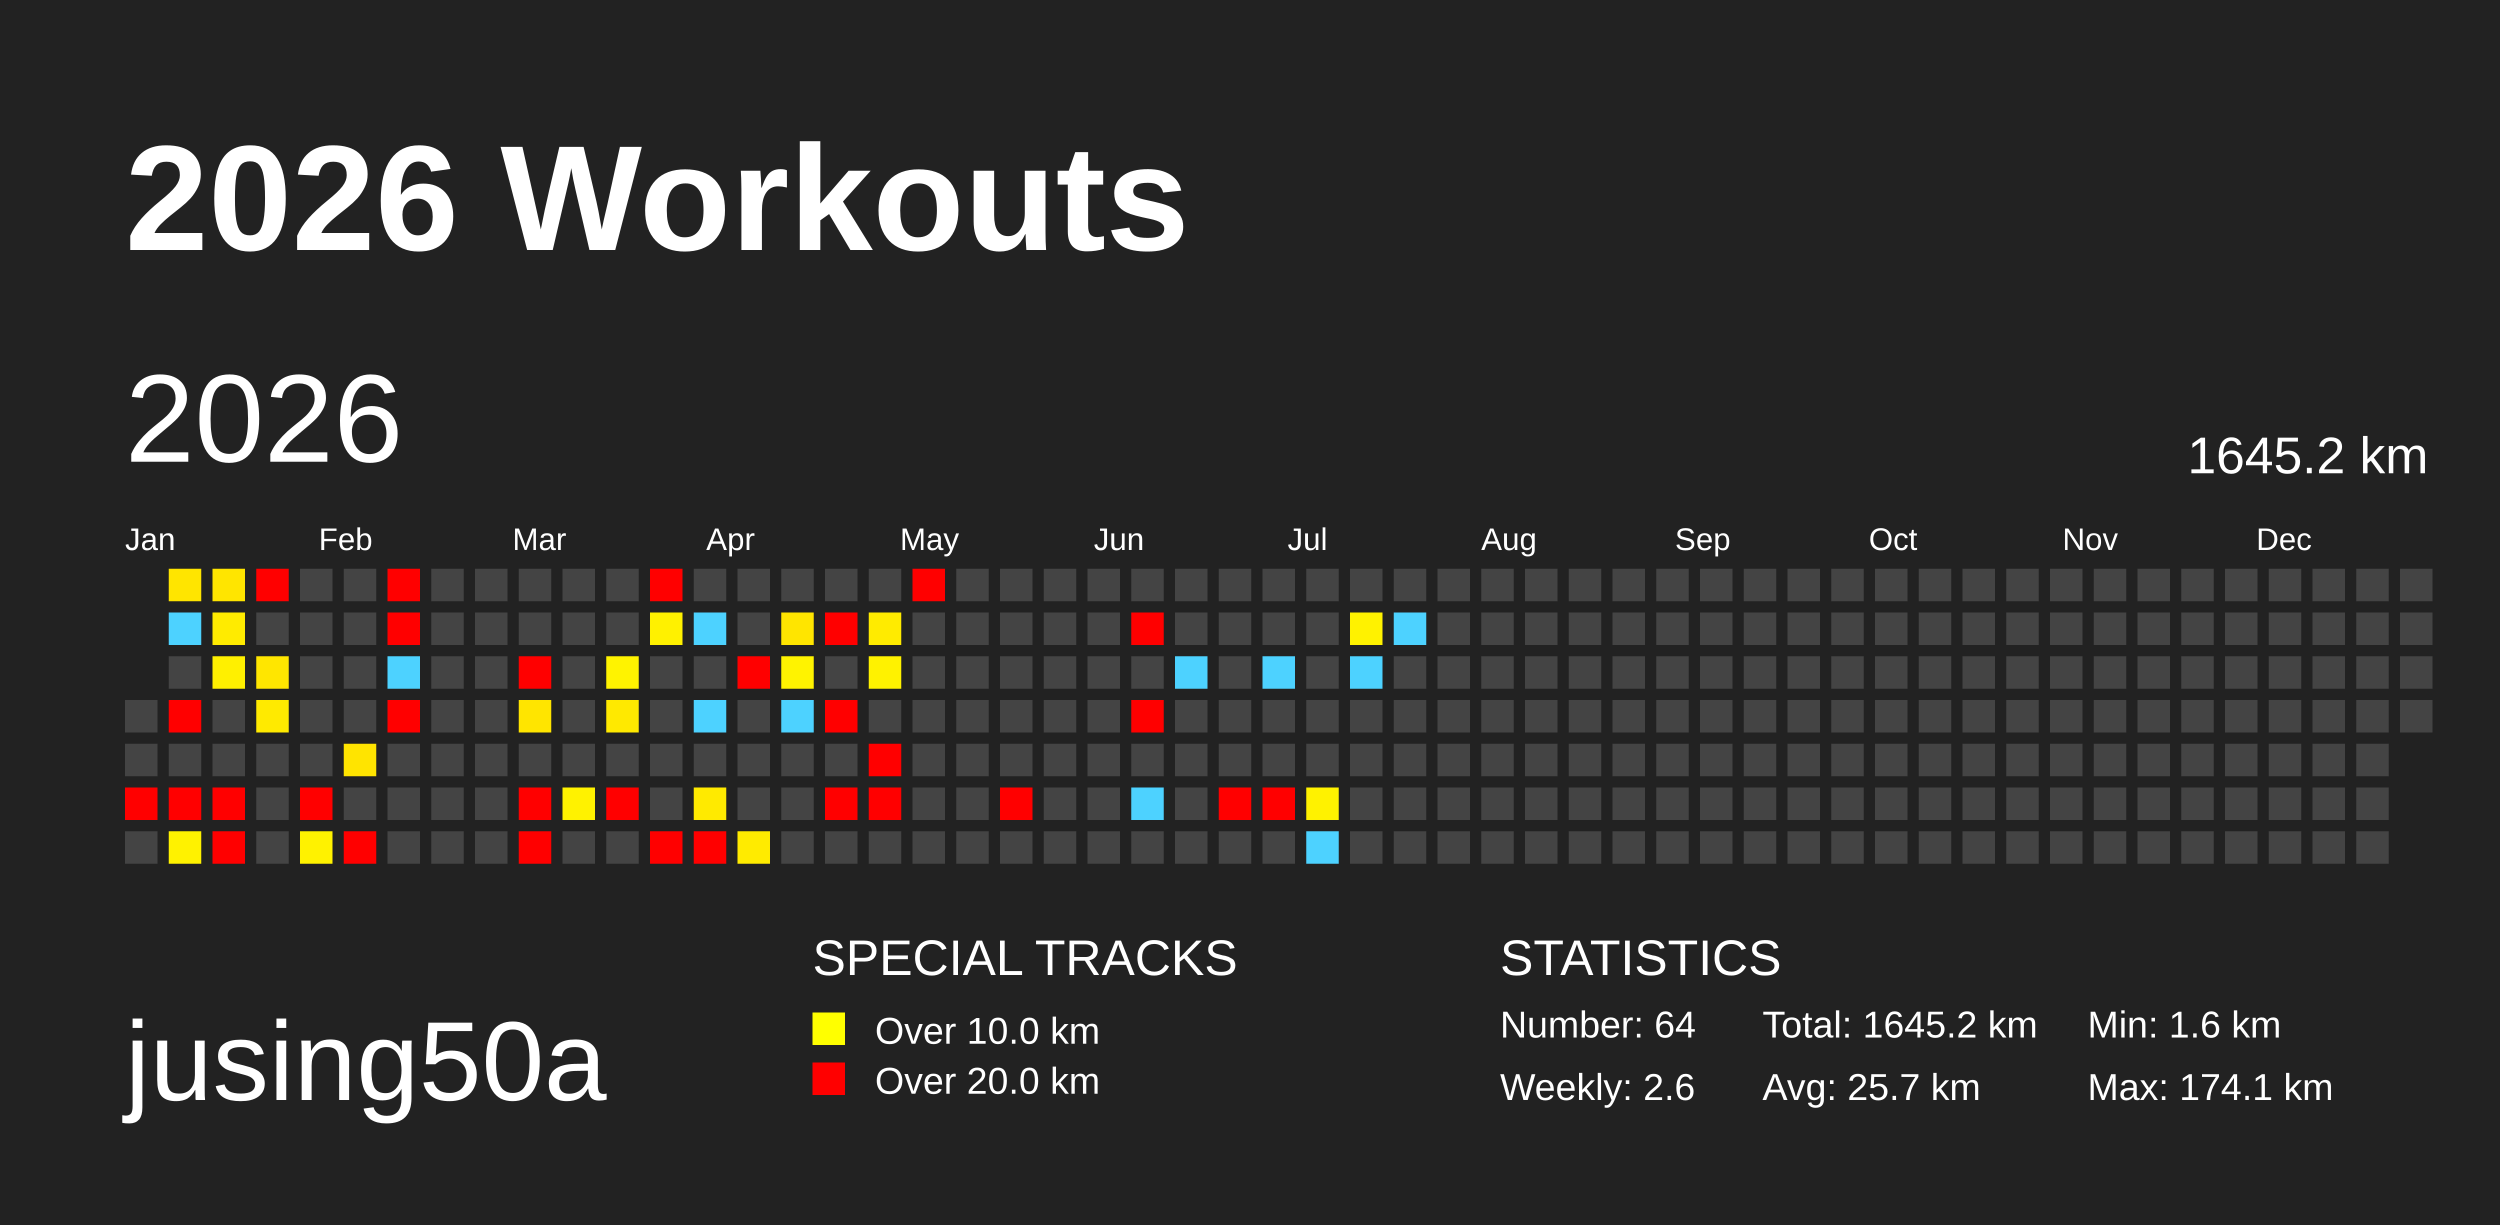
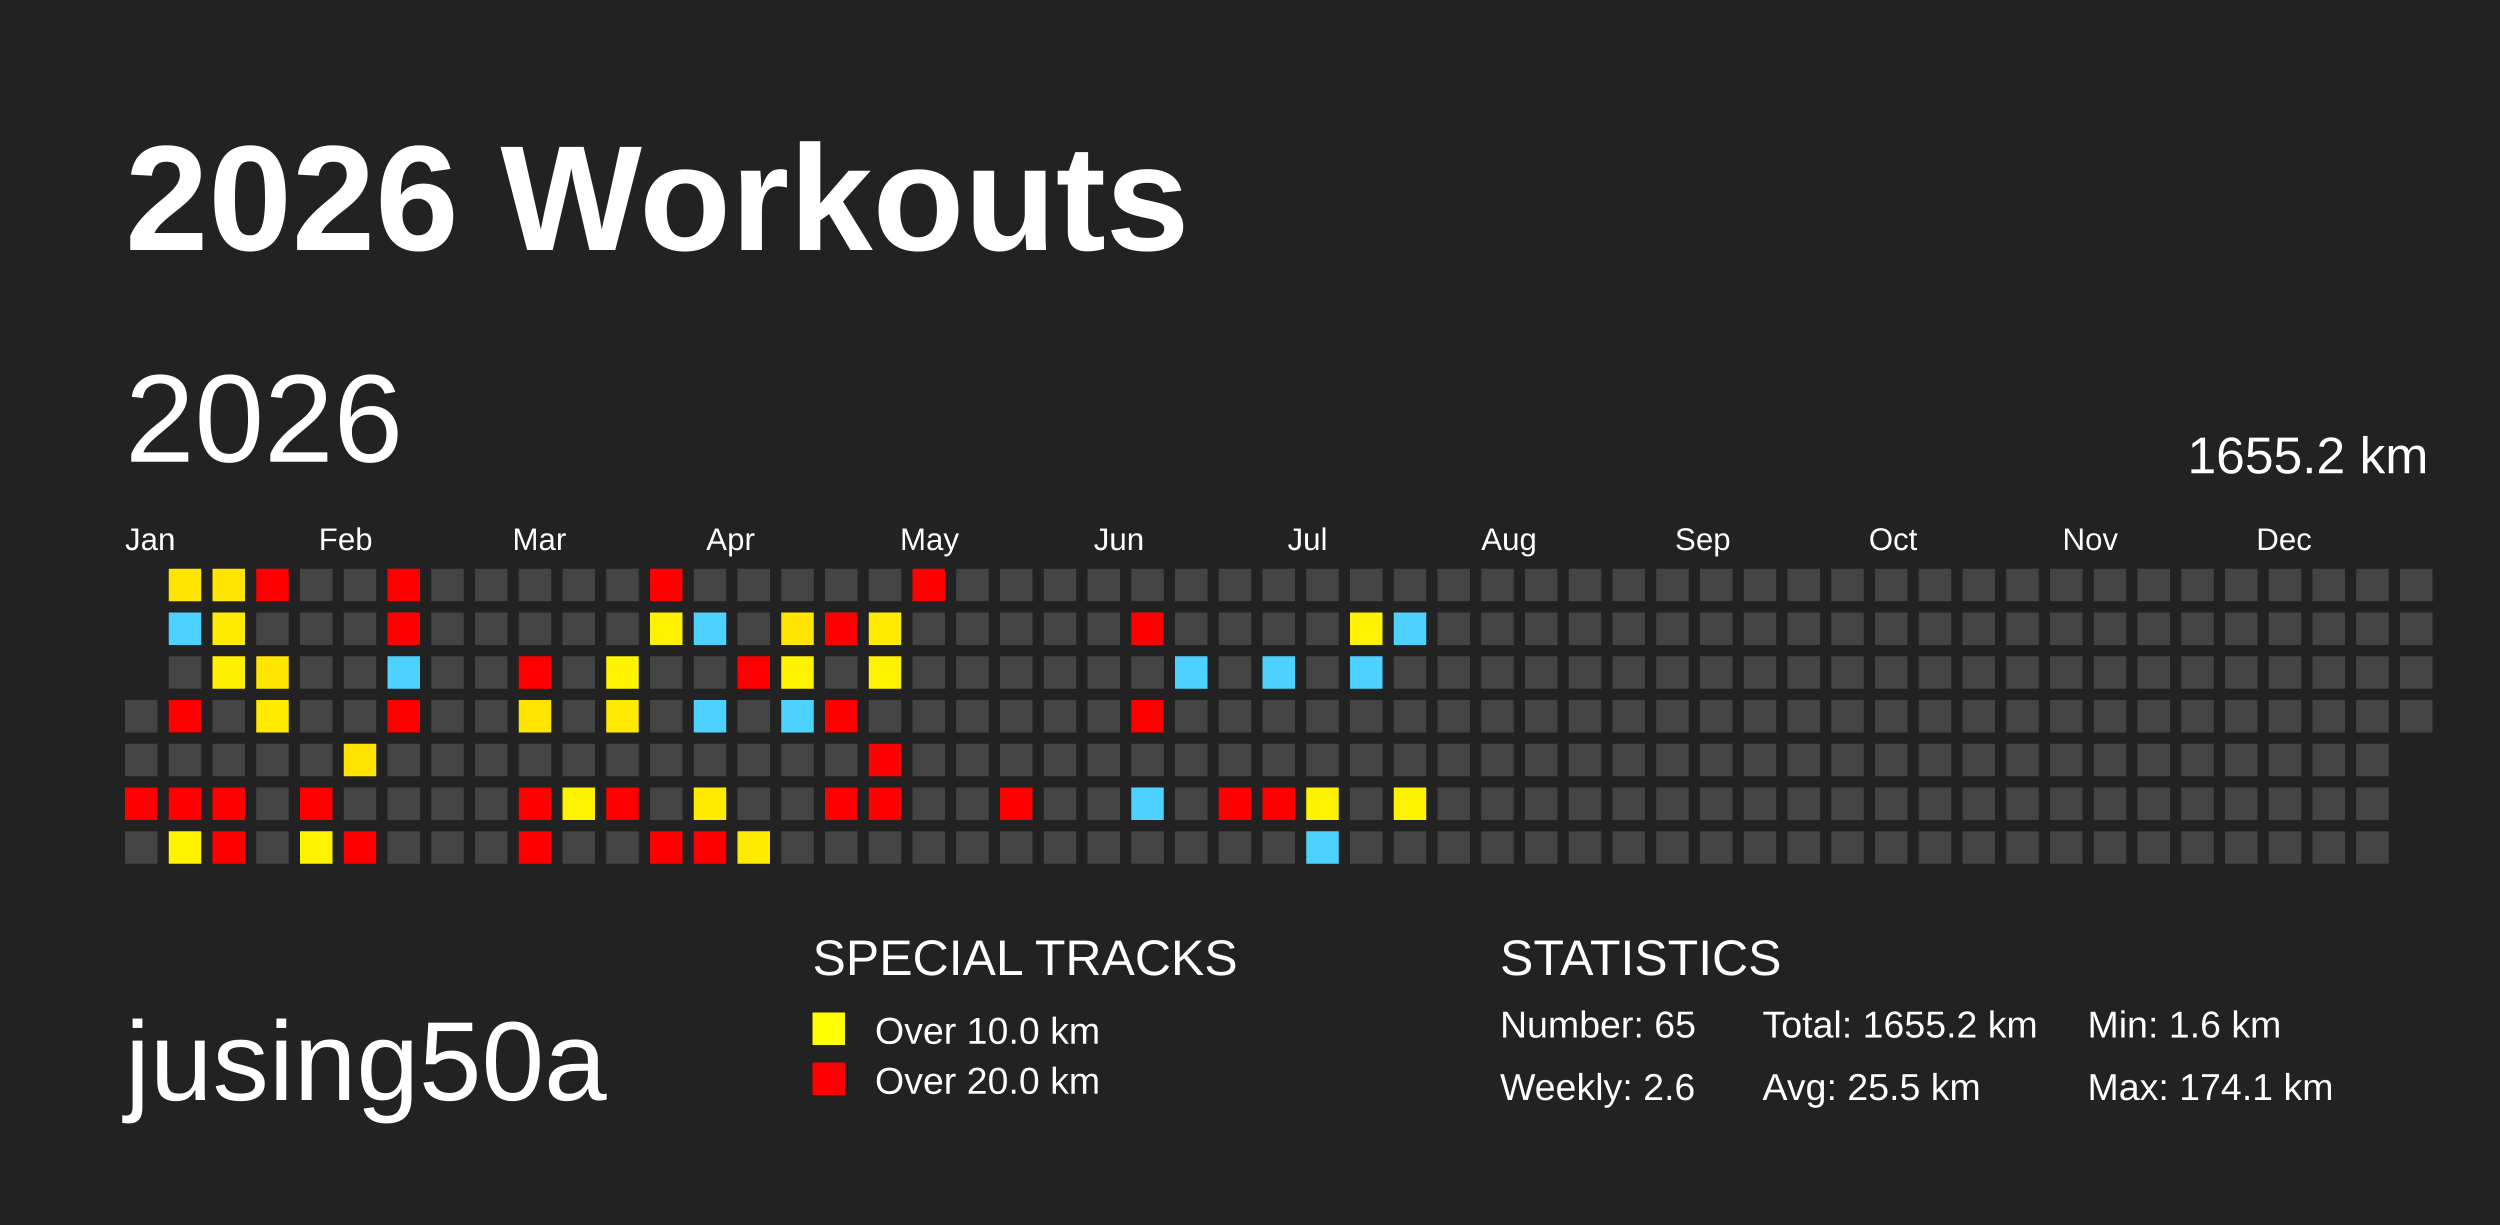
<svg xmlns="http://www.w3.org/2000/svg" baseProfile="full" height="98mm" version="1.1" viewBox="0,0,200,98" width="200mm">
  <defs />
  <rect fill="#222222" height="98" width="200" x="0" y="0" />
  <text fill="#FFFFFF" style="font-size:12px; font-family:Arial; font-weight:bold;" x="10" y="20">2026 Workouts</text>
  <text fill="#FFFFFF" style="font-size:9px; font-family:Arial" x="10" y="88">jusing50a</text>
  <text fill="#FFFFFF" style="font-size:4px; font-family:Arial" x="65" y="78">SPECIAL TRACKS</text>
  <rect fill="yellow" height="2.6" width="2.6" x="65" y="81" />
  <text fill="#FFFFFF" style="font-size:3px; font-family:Arial" x="70" y="83.5">Over 10.0 km</text>
  <rect fill="red" height="2.6" width="2.6" x="65" y="85" />
  <text fill="#FFFFFF" style="font-size:3px; font-family:Arial" x="70" y="87.5">Over 20.0 km</text>
  <text fill="#FFFFFF" style="font-size:4px; font-family:Arial" x="120" y="78">STATISTICS</text>
-   <text fill="#FFFFFF" style="font-size:3px; font-family:Arial" x="120" y="83">Number: 64</text>
+   <text fill="#FFFFFF" style="font-size:3px; font-family:Arial" x="120" y="83">Number: 65</text>
  <text fill="#FFFFFF" style="font-size:3px; font-family:Arial" x="120" y="88">Weekly: 2.6</text>
-   <text fill="#FFFFFF" style="font-size:3px; font-family:Arial" x="141" y="83">Total: 1645.2 km</text>
-   <text fill="#FFFFFF" style="font-size:3px; font-family:Arial" x="141" y="88">Avg: 25.7 km</text>
+   <text fill="#FFFFFF" style="font-size:3px; font-family:Arial" x="141" y="83">Total: 1655.2 km</text>
+   <text fill="#FFFFFF" style="font-size:3px; font-family:Arial" x="141" y="88">Avg: 25.5 km</text>
  <text fill="#FFFFFF" style="font-size:3px; font-family:Arial" x="167" y="83">Min: 1.6 km</text>
  <text fill="#FFFFFF" style="font-size:3px; font-family:Arial" x="167" y="88">Max: 174.1 km</text>
  <text dominant-baseline="hanging" fill="#FFFFFF" style="font-size:10.0px; font-family:Arial;" x="10" y="30">2026</text>
-   <text dominant-baseline="hanging" fill="#FFFFFF" style="font-size:4.125px; font-family:Arial;" x="175" y="35">1645.2 km</text>
+   <text dominant-baseline="hanging" fill="#FFFFFF" style="font-size:4.125px; font-family:Arial;" x="175" y="35">1655.2 km</text>
  <text fill="#FFFFFF" style="font-size:2.5px; font-family:Arial" x="10.0" y="44">Jan</text>
  <text fill="#FFFFFF" style="font-size:2.5px; font-family:Arial" x="25.5" y="44">Feb</text>
  <text fill="#FFFFFF" style="font-size:2.5px; font-family:Arial" x="41.0" y="44">Mar</text>
  <text fill="#FFFFFF" style="font-size:2.5px; font-family:Arial" x="56.5" y="44">Apr</text>
  <text fill="#FFFFFF" style="font-size:2.5px; font-family:Arial" x="72.0" y="44">May</text>
  <text fill="#FFFFFF" style="font-size:2.5px; font-family:Arial" x="87.5" y="44">Jun</text>
  <text fill="#FFFFFF" style="font-size:2.5px; font-family:Arial" x="103.0" y="44">Jul</text>
  <text fill="#FFFFFF" style="font-size:2.5px; font-family:Arial" x="118.5" y="44">Aug</text>
  <text fill="#FFFFFF" style="font-size:2.5px; font-family:Arial" x="134.0" y="44">Sep</text>
  <text fill="#FFFFFF" style="font-size:2.5px; font-family:Arial" x="149.5" y="44">Oct</text>
  <text fill="#FFFFFF" style="font-size:2.5px; font-family:Arial" x="165.0" y="44">Nov</text>
  <text fill="#FFFFFF" style="font-size:2.5px; font-family:Arial" x="180.5" y="44">Dec</text>
  <rect fill="#444444" height="2.6" width="2.6" x="10.0" y="56.0" />
  <rect fill="#444444" height="2.6" width="2.6" x="10.0" y="59.5" />
  <rect fill="red" height="2.6" width="2.6" x="10.0" y="63.0" />
  <rect fill="#444444" height="2.6" width="2.6" x="10.0" y="66.5" />
  <rect fill="#ffe500" height="2.6" width="2.6" x="13.5" y="45.5" />
  <rect fill="#4dd2ff" height="2.6" width="2.6" x="13.5" y="49.0" />
  <rect fill="#444444" height="2.6" width="2.6" x="13.5" y="52.5" />
  <rect fill="red" height="2.6" width="2.6" x="13.5" y="56.0" />
  <rect fill="#444444" height="2.6" width="2.6" x="13.5" y="59.5" />
  <rect fill="red" height="2.6" width="2.6" x="13.5" y="63.0" />
  <rect fill="#fff200" height="2.6" width="2.6" x="13.5" y="66.5" />
  <rect fill="#ffe500" height="2.6" width="2.6" x="17.0" y="45.5" />
  <rect fill="#ffeb00" height="2.6" width="2.6" x="17.0" y="49.0" />
  <rect fill="#fff000" height="2.6" width="2.6" x="17.0" y="52.5" />
  <rect fill="#444444" height="2.6" width="2.6" x="17.0" y="56.0" />
  <rect fill="#444444" height="2.6" width="2.6" x="17.0" y="59.5" />
  <rect fill="red" height="2.6" width="2.6" x="17.0" y="63.0" />
  <rect fill="red" height="2.6" width="2.6" x="17.0" y="66.5" />
  <rect fill="red" height="2.6" width="2.6" x="20.5" y="45.5" />
  <rect fill="#444444" height="2.6" width="2.6" x="20.5" y="49.0" />
  <rect fill="#ffe600" height="2.6" width="2.6" x="20.5" y="52.5" />
  <rect fill="#ffea00" height="2.6" width="2.6" x="20.5" y="56.0" />
  <rect fill="#444444" height="2.6" width="2.6" x="20.5" y="59.5" />
  <rect fill="#444444" height="2.6" width="2.6" x="20.5" y="63.0" />
  <rect fill="#444444" height="2.6" width="2.6" x="20.5" y="66.5" />
  <rect fill="#444444" height="2.6" width="2.6" x="24.0" y="45.5" />
  <rect fill="#444444" height="2.6" width="2.6" x="24.0" y="49.0" />
  <rect fill="#444444" height="2.6" width="2.6" x="24.0" y="52.5" />
  <rect fill="#444444" height="2.6" width="2.6" x="24.0" y="56.0" />
  <rect fill="#444444" height="2.6" width="2.6" x="24.0" y="59.5" />
  <rect fill="red" height="2.6" width="2.6" x="24.0" y="63.0" />
  <rect fill="#fff200" height="2.6" width="2.6" x="24.0" y="66.5" />
  <rect fill="#444444" height="2.6" width="2.6" x="27.5" y="45.5" />
  <rect fill="#444444" height="2.6" width="2.6" x="27.5" y="49.0" />
  <rect fill="#444444" height="2.6" width="2.6" x="27.5" y="52.5" />
  <rect fill="#444444" height="2.6" width="2.6" x="27.5" y="56.0" />
  <rect fill="#ffe400" height="2.6" width="2.6" x="27.5" y="59.5" />
  <rect fill="#444444" height="2.6" width="2.6" x="27.5" y="63.0" />
  <rect fill="red" height="2.6" width="2.6" x="27.5" y="66.5" />
  <rect fill="red" height="2.6" width="2.6" x="31.0" y="45.5" />
  <rect fill="red" height="2.6" width="2.6" x="31.0" y="49.0" />
  <rect fill="#4dd2ff" height="2.6" width="2.6" x="31.0" y="52.5" />
  <rect fill="red" height="2.6" width="2.6" x="31.0" y="56.0" />
  <rect fill="#444444" height="2.6" width="2.6" x="31.0" y="59.5" />
  <rect fill="#444444" height="2.6" width="2.6" x="31.0" y="63.0" />
  <rect fill="#444444" height="2.6" width="2.6" x="31.0" y="66.5" />
  <rect fill="#444444" height="2.6" width="2.6" x="34.5" y="45.5" />
  <rect fill="#444444" height="2.6" width="2.6" x="34.5" y="49.0" />
  <rect fill="#444444" height="2.6" width="2.6" x="34.5" y="52.5" />
  <rect fill="#444444" height="2.6" width="2.6" x="34.5" y="56.0" />
  <rect fill="#444444" height="2.6" width="2.6" x="34.5" y="59.5" />
  <rect fill="#444444" height="2.6" width="2.6" x="34.5" y="63.0" />
  <rect fill="#444444" height="2.6" width="2.6" x="34.5" y="66.5" />
  <rect fill="#444444" height="2.6" width="2.6" x="38.0" y="45.5" />
  <rect fill="#444444" height="2.6" width="2.6" x="38.0" y="49.0" />
  <rect fill="#444444" height="2.6" width="2.6" x="38.0" y="52.5" />
  <rect fill="#444444" height="2.6" width="2.6" x="38.0" y="56.0" />
  <rect fill="#444444" height="2.6" width="2.6" x="38.0" y="59.5" />
  <rect fill="#444444" height="2.6" width="2.6" x="38.0" y="63.0" />
  <rect fill="#444444" height="2.6" width="2.6" x="38.0" y="66.5" />
  <rect fill="#444444" height="2.6" width="2.6" x="41.5" y="45.5" />
  <rect fill="#444444" height="2.6" width="2.6" x="41.5" y="49.0" />
  <rect fill="red" height="2.6" width="2.6" x="41.5" y="52.5" />
  <rect fill="#ffe500" height="2.6" width="2.6" x="41.5" y="56.0" />
  <rect fill="#444444" height="2.6" width="2.6" x="41.5" y="59.5" />
  <rect fill="red" height="2.6" width="2.6" x="41.5" y="63.0" />
  <rect fill="red" height="2.6" width="2.6" x="41.5" y="66.5" />
  <rect fill="#444444" height="2.6" width="2.6" x="45.0" y="45.5" />
  <rect fill="#444444" height="2.6" width="2.6" x="45.0" y="49.0" />
  <rect fill="#444444" height="2.6" width="2.6" x="45.0" y="52.5" />
  <rect fill="#444444" height="2.6" width="2.6" x="45.0" y="56.0" />
  <rect fill="#444444" height="2.6" width="2.6" x="45.0" y="59.5" />
  <rect fill="#fff200" height="2.6" width="2.6" x="45.0" y="63.0" />
  <rect fill="#444444" height="2.6" width="2.6" x="45.0" y="66.5" />
  <rect fill="#444444" height="2.6" width="2.6" x="48.5" y="45.5" />
  <rect fill="#444444" height="2.6" width="2.6" x="48.5" y="49.0" />
  <rect fill="#fff300" height="2.6" width="2.6" x="48.5" y="52.5" />
  <rect fill="#ffe900" height="2.6" width="2.6" x="48.5" y="56.0" />
  <rect fill="#444444" height="2.6" width="2.6" x="48.5" y="59.5" />
  <rect fill="red" height="2.6" width="2.6" x="48.5" y="63.0" />
  <rect fill="#444444" height="2.6" width="2.6" x="48.5" y="66.5" />
  <rect fill="red" height="2.6" width="2.6" x="52.0" y="45.5" />
  <rect fill="#fff100" height="2.6" width="2.6" x="52.0" y="49.0" />
  <rect fill="#444444" height="2.6" width="2.6" x="52.0" y="52.5" />
  <rect fill="#444444" height="2.6" width="2.6" x="52.0" y="56.0" />
  <rect fill="#444444" height="2.6" width="2.6" x="52.0" y="59.5" />
  <rect fill="#444444" height="2.6" width="2.6" x="52.0" y="63.0" />
  <rect fill="red" height="2.6" width="2.6" x="52.0" y="66.5" />
  <rect fill="#444444" height="2.6" width="2.6" x="55.5" y="45.5" />
  <rect fill="#4dd2ff" height="2.6" width="2.6" x="55.5" y="49.0" />
  <rect fill="#444444" height="2.6" width="2.6" x="55.5" y="52.5" />
  <rect fill="#4dd2ff" height="2.6" width="2.6" x="55.5" y="56.0" />
  <rect fill="#444444" height="2.6" width="2.6" x="55.5" y="59.5" />
  <rect fill="#ffea00" height="2.6" width="2.6" x="55.5" y="63.0" />
  <rect fill="red" height="2.6" width="2.6" x="55.5" y="66.5" />
  <rect fill="#444444" height="2.6" width="2.6" x="59.0" y="45.5" />
  <rect fill="#444444" height="2.6" width="2.6" x="59.0" y="49.0" />
  <rect fill="red" height="2.6" width="2.6" x="59.0" y="52.5" />
  <rect fill="#444444" height="2.6" width="2.6" x="59.0" y="56.0" />
  <rect fill="#444444" height="2.6" width="2.6" x="59.0" y="59.5" />
  <rect fill="#444444" height="2.6" width="2.6" x="59.0" y="63.0" />
  <rect fill="#ffeb00" height="2.6" width="2.6" x="59.0" y="66.5" />
  <rect fill="#444444" height="2.6" width="2.6" x="62.5" y="45.5" />
  <rect fill="#ffe500" height="2.6" width="2.6" x="62.5" y="49.0" />
  <rect fill="#fff300" height="2.6" width="2.6" x="62.5" y="52.5" />
  <rect fill="#4dd2ff" height="2.6" width="2.6" x="62.5" y="56.0" />
  <rect fill="#444444" height="2.6" width="2.6" x="62.5" y="59.5" />
  <rect fill="#444444" height="2.6" width="2.6" x="62.5" y="63.0" />
  <rect fill="#444444" height="2.6" width="2.6" x="62.5" y="66.5" />
  <rect fill="#444444" height="2.6" width="2.6" x="66.0" y="45.5" />
  <rect fill="red" height="2.6" width="2.6" x="66.0" y="49.0" />
  <rect fill="#444444" height="2.6" width="2.6" x="66.0" y="52.5" />
  <rect fill="red" height="2.6" width="2.6" x="66.0" y="56.0" />
  <rect fill="#444444" height="2.6" width="2.6" x="66.0" y="59.5" />
  <rect fill="red" height="2.6" width="2.6" x="66.0" y="63.0" />
  <rect fill="#444444" height="2.6" width="2.6" x="66.0" y="66.5" />
  <rect fill="#444444" height="2.6" width="2.6" x="69.5" y="45.5" />
  <rect fill="#ffeb00" height="2.6" width="2.6" x="69.5" y="49.0" />
  <rect fill="#fff200" height="2.6" width="2.6" x="69.5" y="52.5" />
  <rect fill="#444444" height="2.6" width="2.6" x="69.5" y="56.0" />
  <rect fill="red" height="2.6" width="2.6" x="69.5" y="59.5" />
  <rect fill="red" height="2.6" width="2.6" x="69.5" y="63.0" />
  <rect fill="#444444" height="2.6" width="2.6" x="69.5" y="66.5" />
  <rect fill="red" height="2.6" width="2.6" x="73.0" y="45.5" />
  <rect fill="#444444" height="2.6" width="2.6" x="73.0" y="49.0" />
  <rect fill="#444444" height="2.6" width="2.6" x="73.0" y="52.5" />
  <rect fill="#444444" height="2.6" width="2.6" x="73.0" y="56.0" />
  <rect fill="#444444" height="2.6" width="2.6" x="73.0" y="59.5" />
  <rect fill="#444444" height="2.6" width="2.6" x="73.0" y="63.0" />
  <rect fill="#444444" height="2.6" width="2.6" x="73.0" y="66.5" />
  <rect fill="#444444" height="2.6" width="2.6" x="76.5" y="45.5" />
  <rect fill="#444444" height="2.6" width="2.6" x="76.5" y="49.0" />
  <rect fill="#444444" height="2.6" width="2.6" x="76.5" y="52.5" />
  <rect fill="#444444" height="2.6" width="2.6" x="76.5" y="56.0" />
  <rect fill="#444444" height="2.6" width="2.6" x="76.5" y="59.5" />
  <rect fill="#444444" height="2.6" width="2.6" x="76.5" y="63.0" />
  <rect fill="#444444" height="2.6" width="2.6" x="76.5" y="66.5" />
  <rect fill="#444444" height="2.6" width="2.6" x="80.0" y="45.5" />
  <rect fill="#444444" height="2.6" width="2.6" x="80.0" y="49.0" />
  <rect fill="#444444" height="2.6" width="2.6" x="80.0" y="52.5" />
  <rect fill="#444444" height="2.6" width="2.6" x="80.0" y="56.0" />
  <rect fill="#444444" height="2.6" width="2.6" x="80.0" y="59.5" />
  <rect fill="red" height="2.6" width="2.6" x="80.0" y="63.0" />
  <rect fill="#444444" height="2.6" width="2.6" x="80.0" y="66.5" />
  <rect fill="#444444" height="2.6" width="2.6" x="83.5" y="45.5" />
  <rect fill="#444444" height="2.6" width="2.6" x="83.5" y="49.0" />
  <rect fill="#444444" height="2.6" width="2.6" x="83.5" y="52.5" />
  <rect fill="#444444" height="2.6" width="2.6" x="83.5" y="56.0" />
  <rect fill="#444444" height="2.6" width="2.6" x="83.5" y="59.5" />
  <rect fill="#444444" height="2.6" width="2.6" x="83.5" y="63.0" />
  <rect fill="#444444" height="2.6" width="2.6" x="83.5" y="66.5" />
  <rect fill="#444444" height="2.6" width="2.6" x="87.0" y="45.5" />
  <rect fill="#444444" height="2.6" width="2.6" x="87.0" y="49.0" />
  <rect fill="#444444" height="2.6" width="2.6" x="87.0" y="52.5" />
  <rect fill="#444444" height="2.6" width="2.6" x="87.0" y="56.0" />
  <rect fill="#444444" height="2.6" width="2.6" x="87.0" y="59.5" />
  <rect fill="#444444" height="2.6" width="2.6" x="87.0" y="63.0" />
  <rect fill="#444444" height="2.6" width="2.6" x="87.0" y="66.5" />
  <rect fill="#444444" height="2.6" width="2.6" x="90.5" y="45.5" />
  <rect fill="red" height="2.6" width="2.6" x="90.5" y="49.0" />
  <rect fill="#444444" height="2.6" width="2.6" x="90.5" y="52.5" />
  <rect fill="red" height="2.6" width="2.6" x="90.5" y="56.0" />
  <rect fill="#444444" height="2.6" width="2.6" x="90.5" y="59.5" />
  <rect fill="#4dd2ff" height="2.6" width="2.6" x="90.5" y="63.0" />
  <rect fill="#444444" height="2.6" width="2.6" x="90.5" y="66.5" />
  <rect fill="#444444" height="2.6" width="2.6" x="94.0" y="45.5" />
  <rect fill="#444444" height="2.6" width="2.6" x="94.0" y="49.0" />
  <rect fill="#4dd2ff" height="2.6" width="2.6" x="94.0" y="52.5" />
  <rect fill="#444444" height="2.6" width="2.6" x="94.0" y="56.0" />
  <rect fill="#444444" height="2.6" width="2.6" x="94.0" y="59.5" />
  <rect fill="#444444" height="2.6" width="2.6" x="94.0" y="63.0" />
  <rect fill="#444444" height="2.6" width="2.6" x="94.0" y="66.5" />
  <rect fill="#444444" height="2.6" width="2.6" x="97.5" y="45.5" />
  <rect fill="#444444" height="2.6" width="2.6" x="97.5" y="49.0" />
  <rect fill="#444444" height="2.6" width="2.6" x="97.5" y="52.5" />
  <rect fill="#444444" height="2.6" width="2.6" x="97.5" y="56.0" />
  <rect fill="#444444" height="2.6" width="2.6" x="97.5" y="59.5" />
  <rect fill="red" height="2.6" width="2.6" x="97.5" y="63.0" />
  <rect fill="#444444" height="2.6" width="2.6" x="97.5" y="66.5" />
  <rect fill="#444444" height="2.6" width="2.6" x="101.0" y="45.5" />
  <rect fill="#444444" height="2.6" width="2.6" x="101.0" y="49.0" />
  <rect fill="#4dd2ff" height="2.6" width="2.6" x="101.0" y="52.5" />
  <rect fill="#444444" height="2.6" width="2.6" x="101.0" y="56.0" />
  <rect fill="#444444" height="2.6" width="2.6" x="101.0" y="59.5" />
  <rect fill="red" height="2.6" width="2.6" x="101.0" y="63.0" />
  <rect fill="#444444" height="2.6" width="2.6" x="101.0" y="66.5" />
  <rect fill="#444444" height="2.6" width="2.6" x="104.5" y="45.5" />
  <rect fill="#444444" height="2.6" width="2.6" x="104.5" y="49.0" />
  <rect fill="#444444" height="2.6" width="2.6" x="104.5" y="52.5" />
  <rect fill="#444444" height="2.6" width="2.6" x="104.5" y="56.0" />
  <rect fill="#444444" height="2.6" width="2.6" x="104.5" y="59.5" />
  <rect fill="#fff200" height="2.6" width="2.6" x="104.5" y="63.0" />
  <rect fill="#4dd2ff" height="2.6" width="2.6" x="104.5" y="66.5" />
  <rect fill="#444444" height="2.6" width="2.6" x="108.0" y="45.5" />
  <rect fill="#fff200" height="2.6" width="2.6" x="108.0" y="49.0" />
  <rect fill="#4dd2ff" height="2.6" width="2.6" x="108.0" y="52.5" />
  <rect fill="#444444" height="2.6" width="2.6" x="108.0" y="56.0" />
  <rect fill="#444444" height="2.6" width="2.6" x="108.0" y="59.5" />
  <rect fill="#444444" height="2.6" width="2.6" x="108.0" y="63.0" />
  <rect fill="#444444" height="2.6" width="2.6" x="108.0" y="66.5" />
  <rect fill="#444444" height="2.6" width="2.6" x="111.5" y="45.5" />
  <rect fill="#4dd2ff" height="2.6" width="2.6" x="111.5" y="49.0" />
  <rect fill="#444444" height="2.6" width="2.6" x="111.5" y="52.5" />
  <rect fill="#444444" height="2.6" width="2.6" x="111.5" y="56.0" />
  <rect fill="#444444" height="2.6" width="2.6" x="111.5" y="59.5" />
-   <rect fill="#444444" height="2.6" width="2.6" x="111.5" y="63.0" />
+   <rect fill="#fff200" height="2.6" width="2.6" x="111.5" y="63.0" />
  <rect fill="#444444" height="2.6" width="2.6" x="111.5" y="66.5" />
  <rect fill="#444444" height="2.6" width="2.6" x="115.0" y="45.5" />
  <rect fill="#444444" height="2.6" width="2.6" x="115.0" y="49.0" />
  <rect fill="#444444" height="2.6" width="2.6" x="115.0" y="52.5" />
  <rect fill="#444444" height="2.6" width="2.6" x="115.0" y="56.0" />
  <rect fill="#444444" height="2.6" width="2.6" x="115.0" y="59.5" />
  <rect fill="#444444" height="2.6" width="2.6" x="115.0" y="63.0" />
  <rect fill="#444444" height="2.6" width="2.6" x="115.0" y="66.5" />
  <rect fill="#444444" height="2.6" width="2.6" x="118.5" y="45.5" />
  <rect fill="#444444" height="2.6" width="2.6" x="118.5" y="49.0" />
  <rect fill="#444444" height="2.6" width="2.6" x="118.5" y="52.5" />
  <rect fill="#444444" height="2.6" width="2.6" x="118.5" y="56.0" />
  <rect fill="#444444" height="2.6" width="2.6" x="118.5" y="59.5" />
  <rect fill="#444444" height="2.6" width="2.6" x="118.5" y="63.0" />
  <rect fill="#444444" height="2.6" width="2.6" x="118.5" y="66.5" />
  <rect fill="#444444" height="2.6" width="2.6" x="122.0" y="45.5" />
  <rect fill="#444444" height="2.6" width="2.6" x="122.0" y="49.0" />
  <rect fill="#444444" height="2.6" width="2.6" x="122.0" y="52.5" />
  <rect fill="#444444" height="2.6" width="2.6" x="122.0" y="56.0" />
  <rect fill="#444444" height="2.6" width="2.6" x="122.0" y="59.5" />
  <rect fill="#444444" height="2.6" width="2.6" x="122.0" y="63.0" />
  <rect fill="#444444" height="2.6" width="2.6" x="122.0" y="66.5" />
  <rect fill="#444444" height="2.6" width="2.6" x="125.5" y="45.5" />
  <rect fill="#444444" height="2.6" width="2.6" x="125.5" y="49.0" />
  <rect fill="#444444" height="2.6" width="2.6" x="125.5" y="52.5" />
  <rect fill="#444444" height="2.6" width="2.6" x="125.5" y="56.0" />
  <rect fill="#444444" height="2.6" width="2.6" x="125.5" y="59.5" />
  <rect fill="#444444" height="2.6" width="2.6" x="125.5" y="63.0" />
  <rect fill="#444444" height="2.6" width="2.6" x="125.5" y="66.5" />
  <rect fill="#444444" height="2.6" width="2.6" x="129.0" y="45.5" />
  <rect fill="#444444" height="2.6" width="2.6" x="129.0" y="49.0" />
  <rect fill="#444444" height="2.6" width="2.6" x="129.0" y="52.5" />
  <rect fill="#444444" height="2.6" width="2.6" x="129.0" y="56.0" />
  <rect fill="#444444" height="2.6" width="2.6" x="129.0" y="59.5" />
  <rect fill="#444444" height="2.6" width="2.6" x="129.0" y="63.0" />
  <rect fill="#444444" height="2.6" width="2.6" x="129.0" y="66.5" />
  <rect fill="#444444" height="2.6" width="2.6" x="132.5" y="45.5" />
  <rect fill="#444444" height="2.6" width="2.6" x="132.5" y="49.0" />
  <rect fill="#444444" height="2.6" width="2.6" x="132.5" y="52.5" />
  <rect fill="#444444" height="2.6" width="2.6" x="132.5" y="56.0" />
  <rect fill="#444444" height="2.6" width="2.6" x="132.5" y="59.5" />
  <rect fill="#444444" height="2.6" width="2.6" x="132.5" y="63.0" />
  <rect fill="#444444" height="2.6" width="2.6" x="132.5" y="66.5" />
  <rect fill="#444444" height="2.6" width="2.6" x="136.0" y="45.5" />
  <rect fill="#444444" height="2.6" width="2.6" x="136.0" y="49.0" />
  <rect fill="#444444" height="2.6" width="2.6" x="136.0" y="52.5" />
  <rect fill="#444444" height="2.6" width="2.6" x="136.0" y="56.0" />
  <rect fill="#444444" height="2.6" width="2.6" x="136.0" y="59.5" />
  <rect fill="#444444" height="2.6" width="2.6" x="136.0" y="63.0" />
  <rect fill="#444444" height="2.6" width="2.6" x="136.0" y="66.5" />
  <rect fill="#444444" height="2.6" width="2.6" x="139.5" y="45.5" />
  <rect fill="#444444" height="2.6" width="2.6" x="139.5" y="49.0" />
  <rect fill="#444444" height="2.6" width="2.6" x="139.5" y="52.5" />
  <rect fill="#444444" height="2.6" width="2.6" x="139.5" y="56.0" />
  <rect fill="#444444" height="2.6" width="2.6" x="139.5" y="59.5" />
  <rect fill="#444444" height="2.6" width="2.6" x="139.5" y="63.0" />
  <rect fill="#444444" height="2.6" width="2.6" x="139.5" y="66.5" />
  <rect fill="#444444" height="2.6" width="2.6" x="143.0" y="45.5" />
  <rect fill="#444444" height="2.6" width="2.6" x="143.0" y="49.0" />
  <rect fill="#444444" height="2.6" width="2.6" x="143.0" y="52.5" />
  <rect fill="#444444" height="2.6" width="2.6" x="143.0" y="56.0" />
  <rect fill="#444444" height="2.6" width="2.6" x="143.0" y="59.5" />
  <rect fill="#444444" height="2.6" width="2.6" x="143.0" y="63.0" />
  <rect fill="#444444" height="2.6" width="2.6" x="143.0" y="66.5" />
  <rect fill="#444444" height="2.6" width="2.6" x="146.5" y="45.5" />
  <rect fill="#444444" height="2.6" width="2.6" x="146.5" y="49.0" />
  <rect fill="#444444" height="2.6" width="2.6" x="146.5" y="52.5" />
  <rect fill="#444444" height="2.6" width="2.6" x="146.5" y="56.0" />
  <rect fill="#444444" height="2.6" width="2.6" x="146.5" y="59.5" />
  <rect fill="#444444" height="2.6" width="2.6" x="146.5" y="63.0" />
  <rect fill="#444444" height="2.6" width="2.6" x="146.5" y="66.5" />
  <rect fill="#444444" height="2.6" width="2.6" x="150.0" y="45.5" />
  <rect fill="#444444" height="2.6" width="2.6" x="150.0" y="49.0" />
  <rect fill="#444444" height="2.6" width="2.6" x="150.0" y="52.5" />
  <rect fill="#444444" height="2.6" width="2.6" x="150.0" y="56.0" />
  <rect fill="#444444" height="2.6" width="2.6" x="150.0" y="59.5" />
  <rect fill="#444444" height="2.6" width="2.6" x="150.0" y="63.0" />
  <rect fill="#444444" height="2.6" width="2.6" x="150.0" y="66.5" />
  <rect fill="#444444" height="2.6" width="2.6" x="153.5" y="45.5" />
  <rect fill="#444444" height="2.6" width="2.6" x="153.5" y="49.0" />
  <rect fill="#444444" height="2.6" width="2.6" x="153.5" y="52.5" />
  <rect fill="#444444" height="2.6" width="2.6" x="153.5" y="56.0" />
  <rect fill="#444444" height="2.6" width="2.6" x="153.5" y="59.5" />
  <rect fill="#444444" height="2.6" width="2.6" x="153.5" y="63.0" />
  <rect fill="#444444" height="2.6" width="2.6" x="153.5" y="66.5" />
  <rect fill="#444444" height="2.6" width="2.6" x="157.0" y="45.5" />
  <rect fill="#444444" height="2.6" width="2.6" x="157.0" y="49.0" />
  <rect fill="#444444" height="2.6" width="2.6" x="157.0" y="52.5" />
  <rect fill="#444444" height="2.6" width="2.6" x="157.0" y="56.0" />
  <rect fill="#444444" height="2.6" width="2.6" x="157.0" y="59.5" />
  <rect fill="#444444" height="2.6" width="2.6" x="157.0" y="63.0" />
  <rect fill="#444444" height="2.6" width="2.6" x="157.0" y="66.5" />
  <rect fill="#444444" height="2.6" width="2.6" x="160.5" y="45.5" />
  <rect fill="#444444" height="2.6" width="2.6" x="160.5" y="49.0" />
  <rect fill="#444444" height="2.6" width="2.6" x="160.5" y="52.5" />
  <rect fill="#444444" height="2.6" width="2.6" x="160.5" y="56.0" />
  <rect fill="#444444" height="2.6" width="2.6" x="160.5" y="59.5" />
  <rect fill="#444444" height="2.6" width="2.6" x="160.5" y="63.0" />
  <rect fill="#444444" height="2.6" width="2.6" x="160.5" y="66.5" />
  <rect fill="#444444" height="2.6" width="2.6" x="164.0" y="45.5" />
  <rect fill="#444444" height="2.6" width="2.6" x="164.0" y="49.0" />
  <rect fill="#444444" height="2.6" width="2.6" x="164.0" y="52.5" />
  <rect fill="#444444" height="2.6" width="2.6" x="164.0" y="56.0" />
  <rect fill="#444444" height="2.6" width="2.6" x="164.0" y="59.5" />
  <rect fill="#444444" height="2.6" width="2.6" x="164.0" y="63.0" />
  <rect fill="#444444" height="2.6" width="2.6" x="164.0" y="66.5" />
  <rect fill="#444444" height="2.6" width="2.6" x="167.5" y="45.5" />
  <rect fill="#444444" height="2.6" width="2.6" x="167.5" y="49.0" />
  <rect fill="#444444" height="2.6" width="2.6" x="167.5" y="52.5" />
  <rect fill="#444444" height="2.6" width="2.6" x="167.5" y="56.0" />
  <rect fill="#444444" height="2.6" width="2.6" x="167.5" y="59.5" />
  <rect fill="#444444" height="2.6" width="2.6" x="167.5" y="63.0" />
  <rect fill="#444444" height="2.6" width="2.6" x="167.5" y="66.5" />
  <rect fill="#444444" height="2.6" width="2.6" x="171.0" y="45.5" />
  <rect fill="#444444" height="2.6" width="2.6" x="171.0" y="49.0" />
  <rect fill="#444444" height="2.6" width="2.6" x="171.0" y="52.5" />
  <rect fill="#444444" height="2.6" width="2.6" x="171.0" y="56.0" />
  <rect fill="#444444" height="2.6" width="2.6" x="171.0" y="59.5" />
  <rect fill="#444444" height="2.6" width="2.6" x="171.0" y="63.0" />
  <rect fill="#444444" height="2.6" width="2.6" x="171.0" y="66.5" />
  <rect fill="#444444" height="2.6" width="2.6" x="174.5" y="45.5" />
  <rect fill="#444444" height="2.6" width="2.6" x="174.5" y="49.0" />
  <rect fill="#444444" height="2.6" width="2.6" x="174.5" y="52.5" />
  <rect fill="#444444" height="2.6" width="2.6" x="174.5" y="56.0" />
  <rect fill="#444444" height="2.6" width="2.6" x="174.5" y="59.5" />
  <rect fill="#444444" height="2.6" width="2.6" x="174.5" y="63.0" />
  <rect fill="#444444" height="2.6" width="2.6" x="174.5" y="66.5" />
  <rect fill="#444444" height="2.6" width="2.6" x="178.0" y="45.5" />
  <rect fill="#444444" height="2.6" width="2.6" x="178.0" y="49.0" />
  <rect fill="#444444" height="2.6" width="2.6" x="178.0" y="52.5" />
  <rect fill="#444444" height="2.6" width="2.6" x="178.0" y="56.0" />
  <rect fill="#444444" height="2.6" width="2.6" x="178.0" y="59.5" />
  <rect fill="#444444" height="2.6" width="2.6" x="178.0" y="63.0" />
  <rect fill="#444444" height="2.6" width="2.6" x="178.0" y="66.5" />
  <rect fill="#444444" height="2.6" width="2.6" x="181.5" y="45.5" />
  <rect fill="#444444" height="2.6" width="2.6" x="181.5" y="49.0" />
  <rect fill="#444444" height="2.6" width="2.6" x="181.5" y="52.5" />
  <rect fill="#444444" height="2.6" width="2.6" x="181.5" y="56.0" />
  <rect fill="#444444" height="2.6" width="2.6" x="181.5" y="59.5" />
  <rect fill="#444444" height="2.6" width="2.6" x="181.5" y="63.0" />
  <rect fill="#444444" height="2.6" width="2.6" x="181.5" y="66.5" />
  <rect fill="#444444" height="2.6" width="2.6" x="185.0" y="45.5" />
  <rect fill="#444444" height="2.6" width="2.6" x="185.0" y="49.0" />
  <rect fill="#444444" height="2.6" width="2.6" x="185.0" y="52.5" />
  <rect fill="#444444" height="2.6" width="2.6" x="185.0" y="56.0" />
  <rect fill="#444444" height="2.6" width="2.6" x="185.0" y="59.5" />
  <rect fill="#444444" height="2.6" width="2.6" x="185.0" y="63.0" />
  <rect fill="#444444" height="2.6" width="2.6" x="185.0" y="66.5" />
  <rect fill="#444444" height="2.6" width="2.6" x="188.5" y="45.5" />
  <rect fill="#444444" height="2.6" width="2.6" x="188.5" y="49.0" />
  <rect fill="#444444" height="2.6" width="2.6" x="188.5" y="52.5" />
  <rect fill="#444444" height="2.6" width="2.6" x="188.5" y="56.0" />
  <rect fill="#444444" height="2.6" width="2.6" x="188.5" y="59.5" />
  <rect fill="#444444" height="2.6" width="2.6" x="188.5" y="63.0" />
  <rect fill="#444444" height="2.6" width="2.6" x="188.5" y="66.5" />
  <rect fill="#444444" height="2.6" width="2.6" x="192.0" y="45.5" />
  <rect fill="#444444" height="2.6" width="2.6" x="192.0" y="49.0" />
  <rect fill="#444444" height="2.6" width="2.6" x="192.0" y="52.5" />
  <rect fill="#444444" height="2.6" width="2.6" x="192.0" y="56.0" />
</svg>
